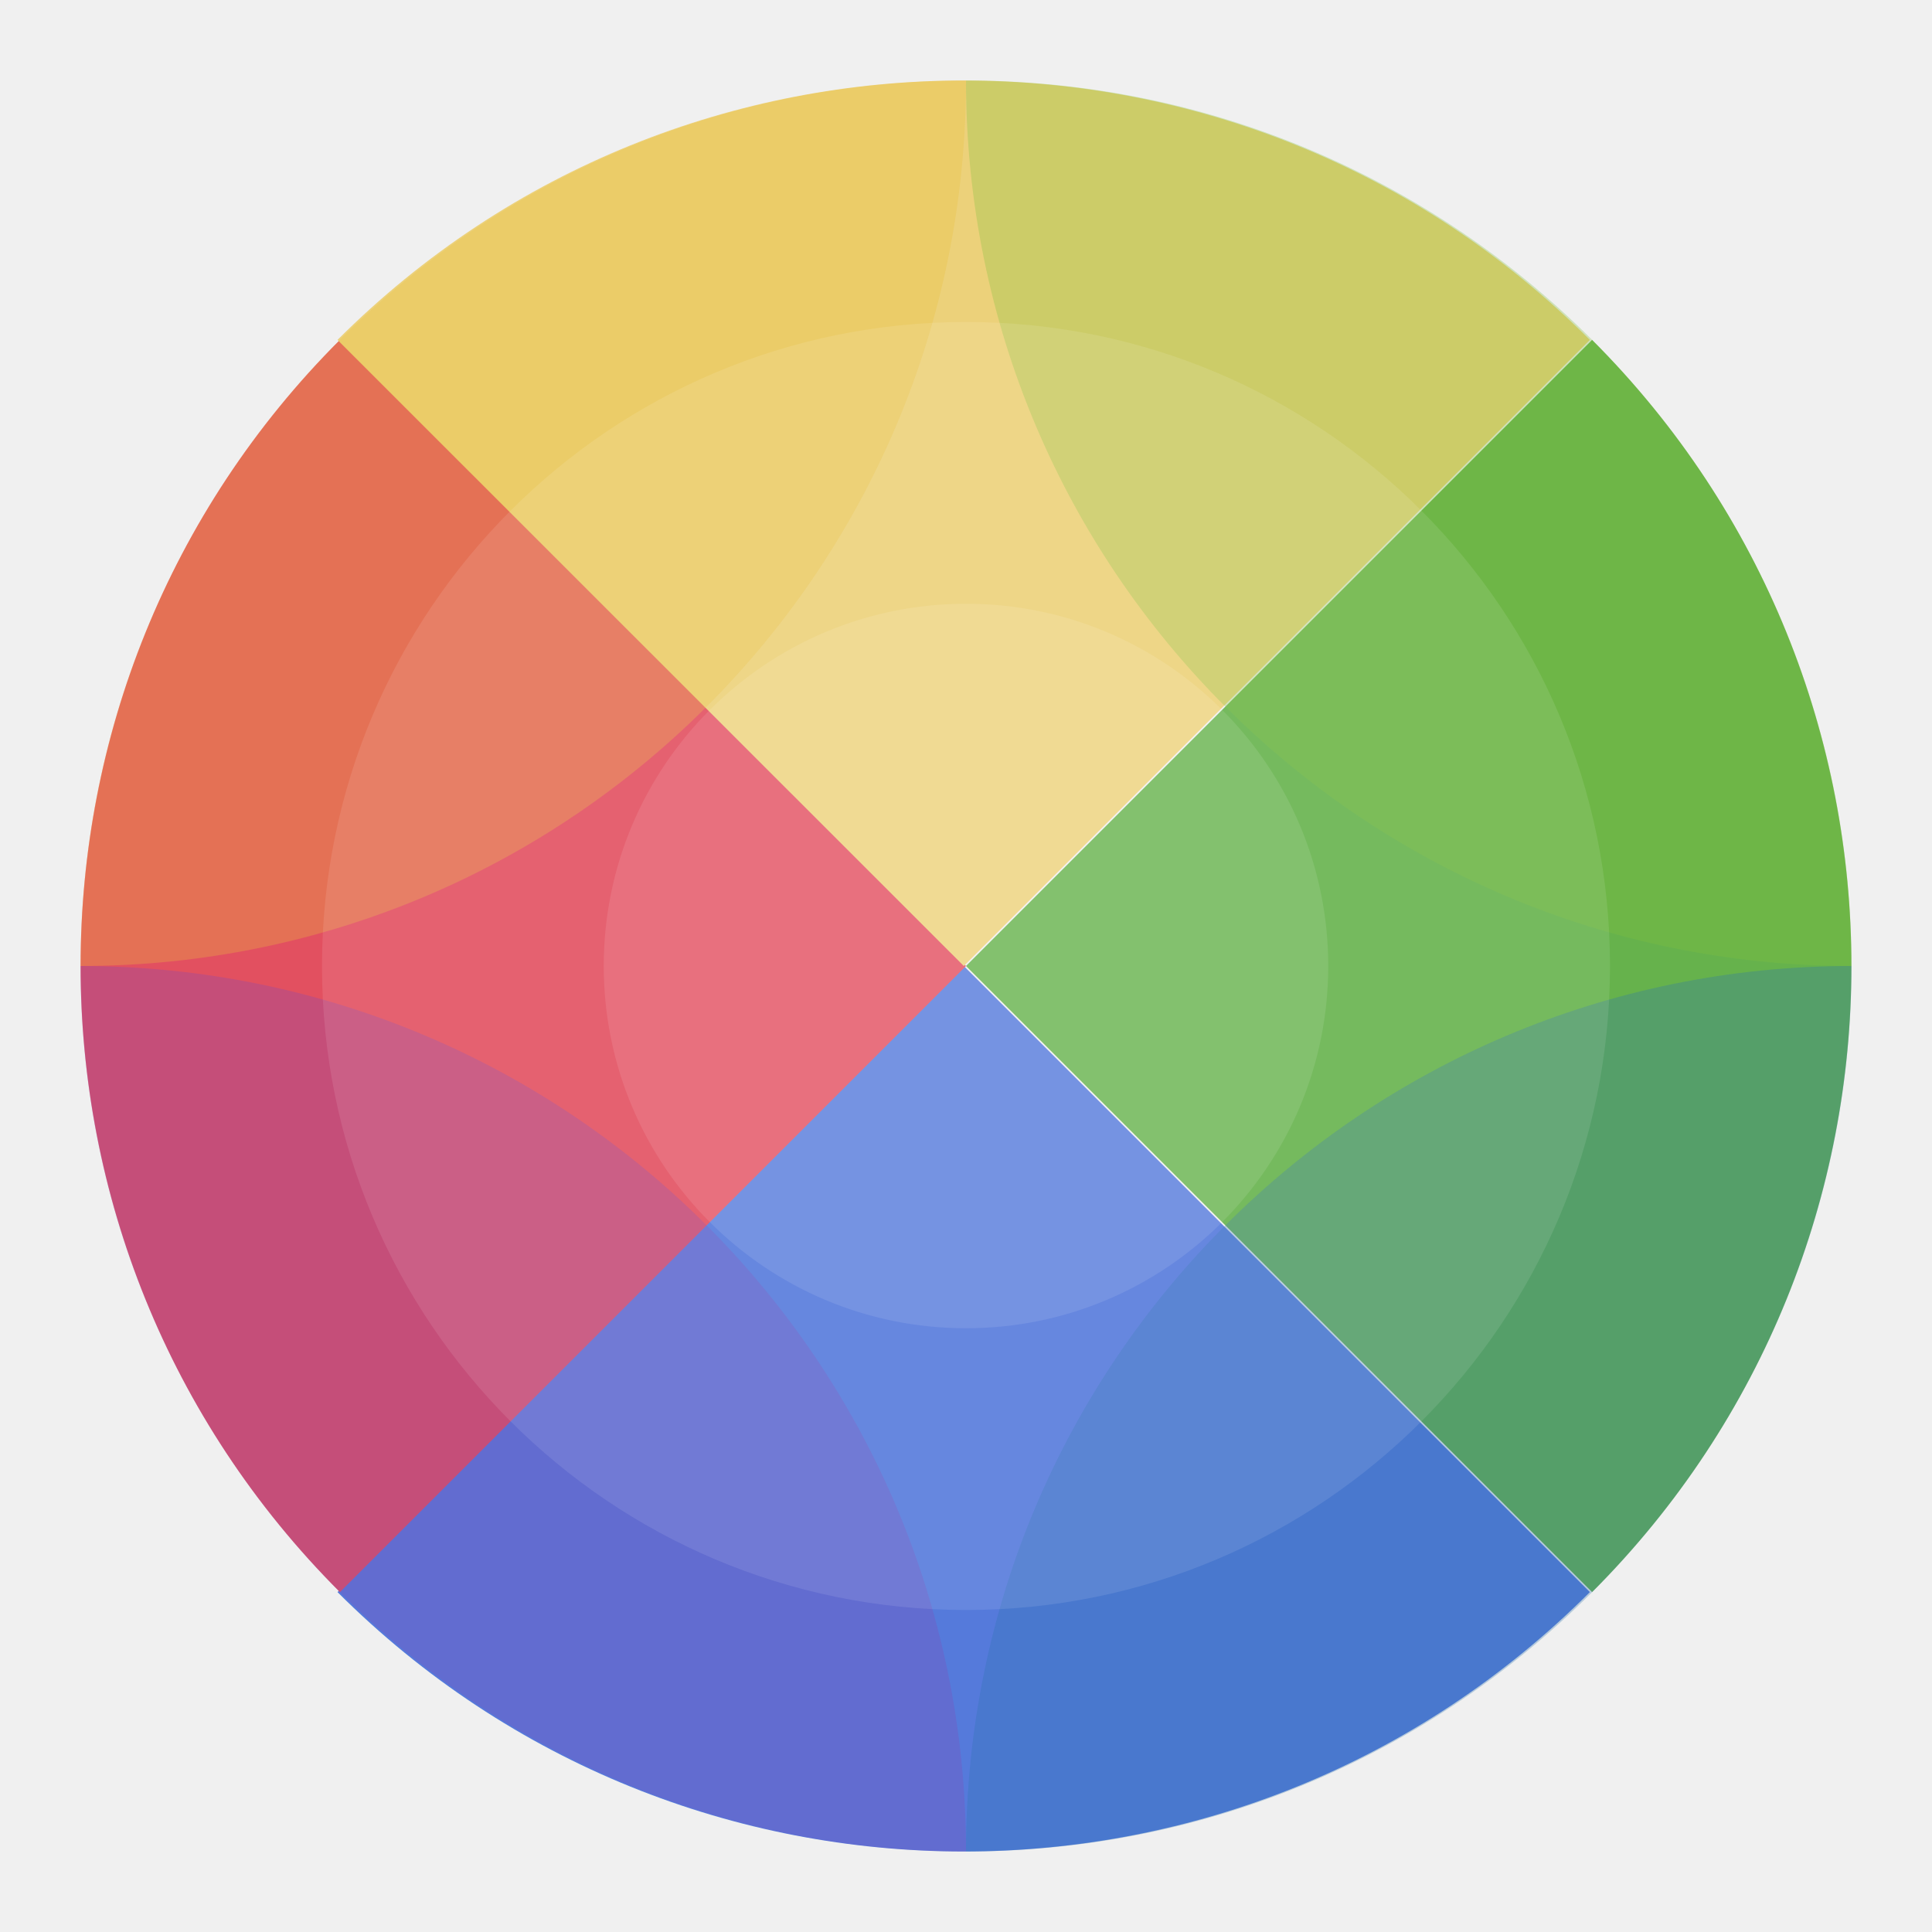
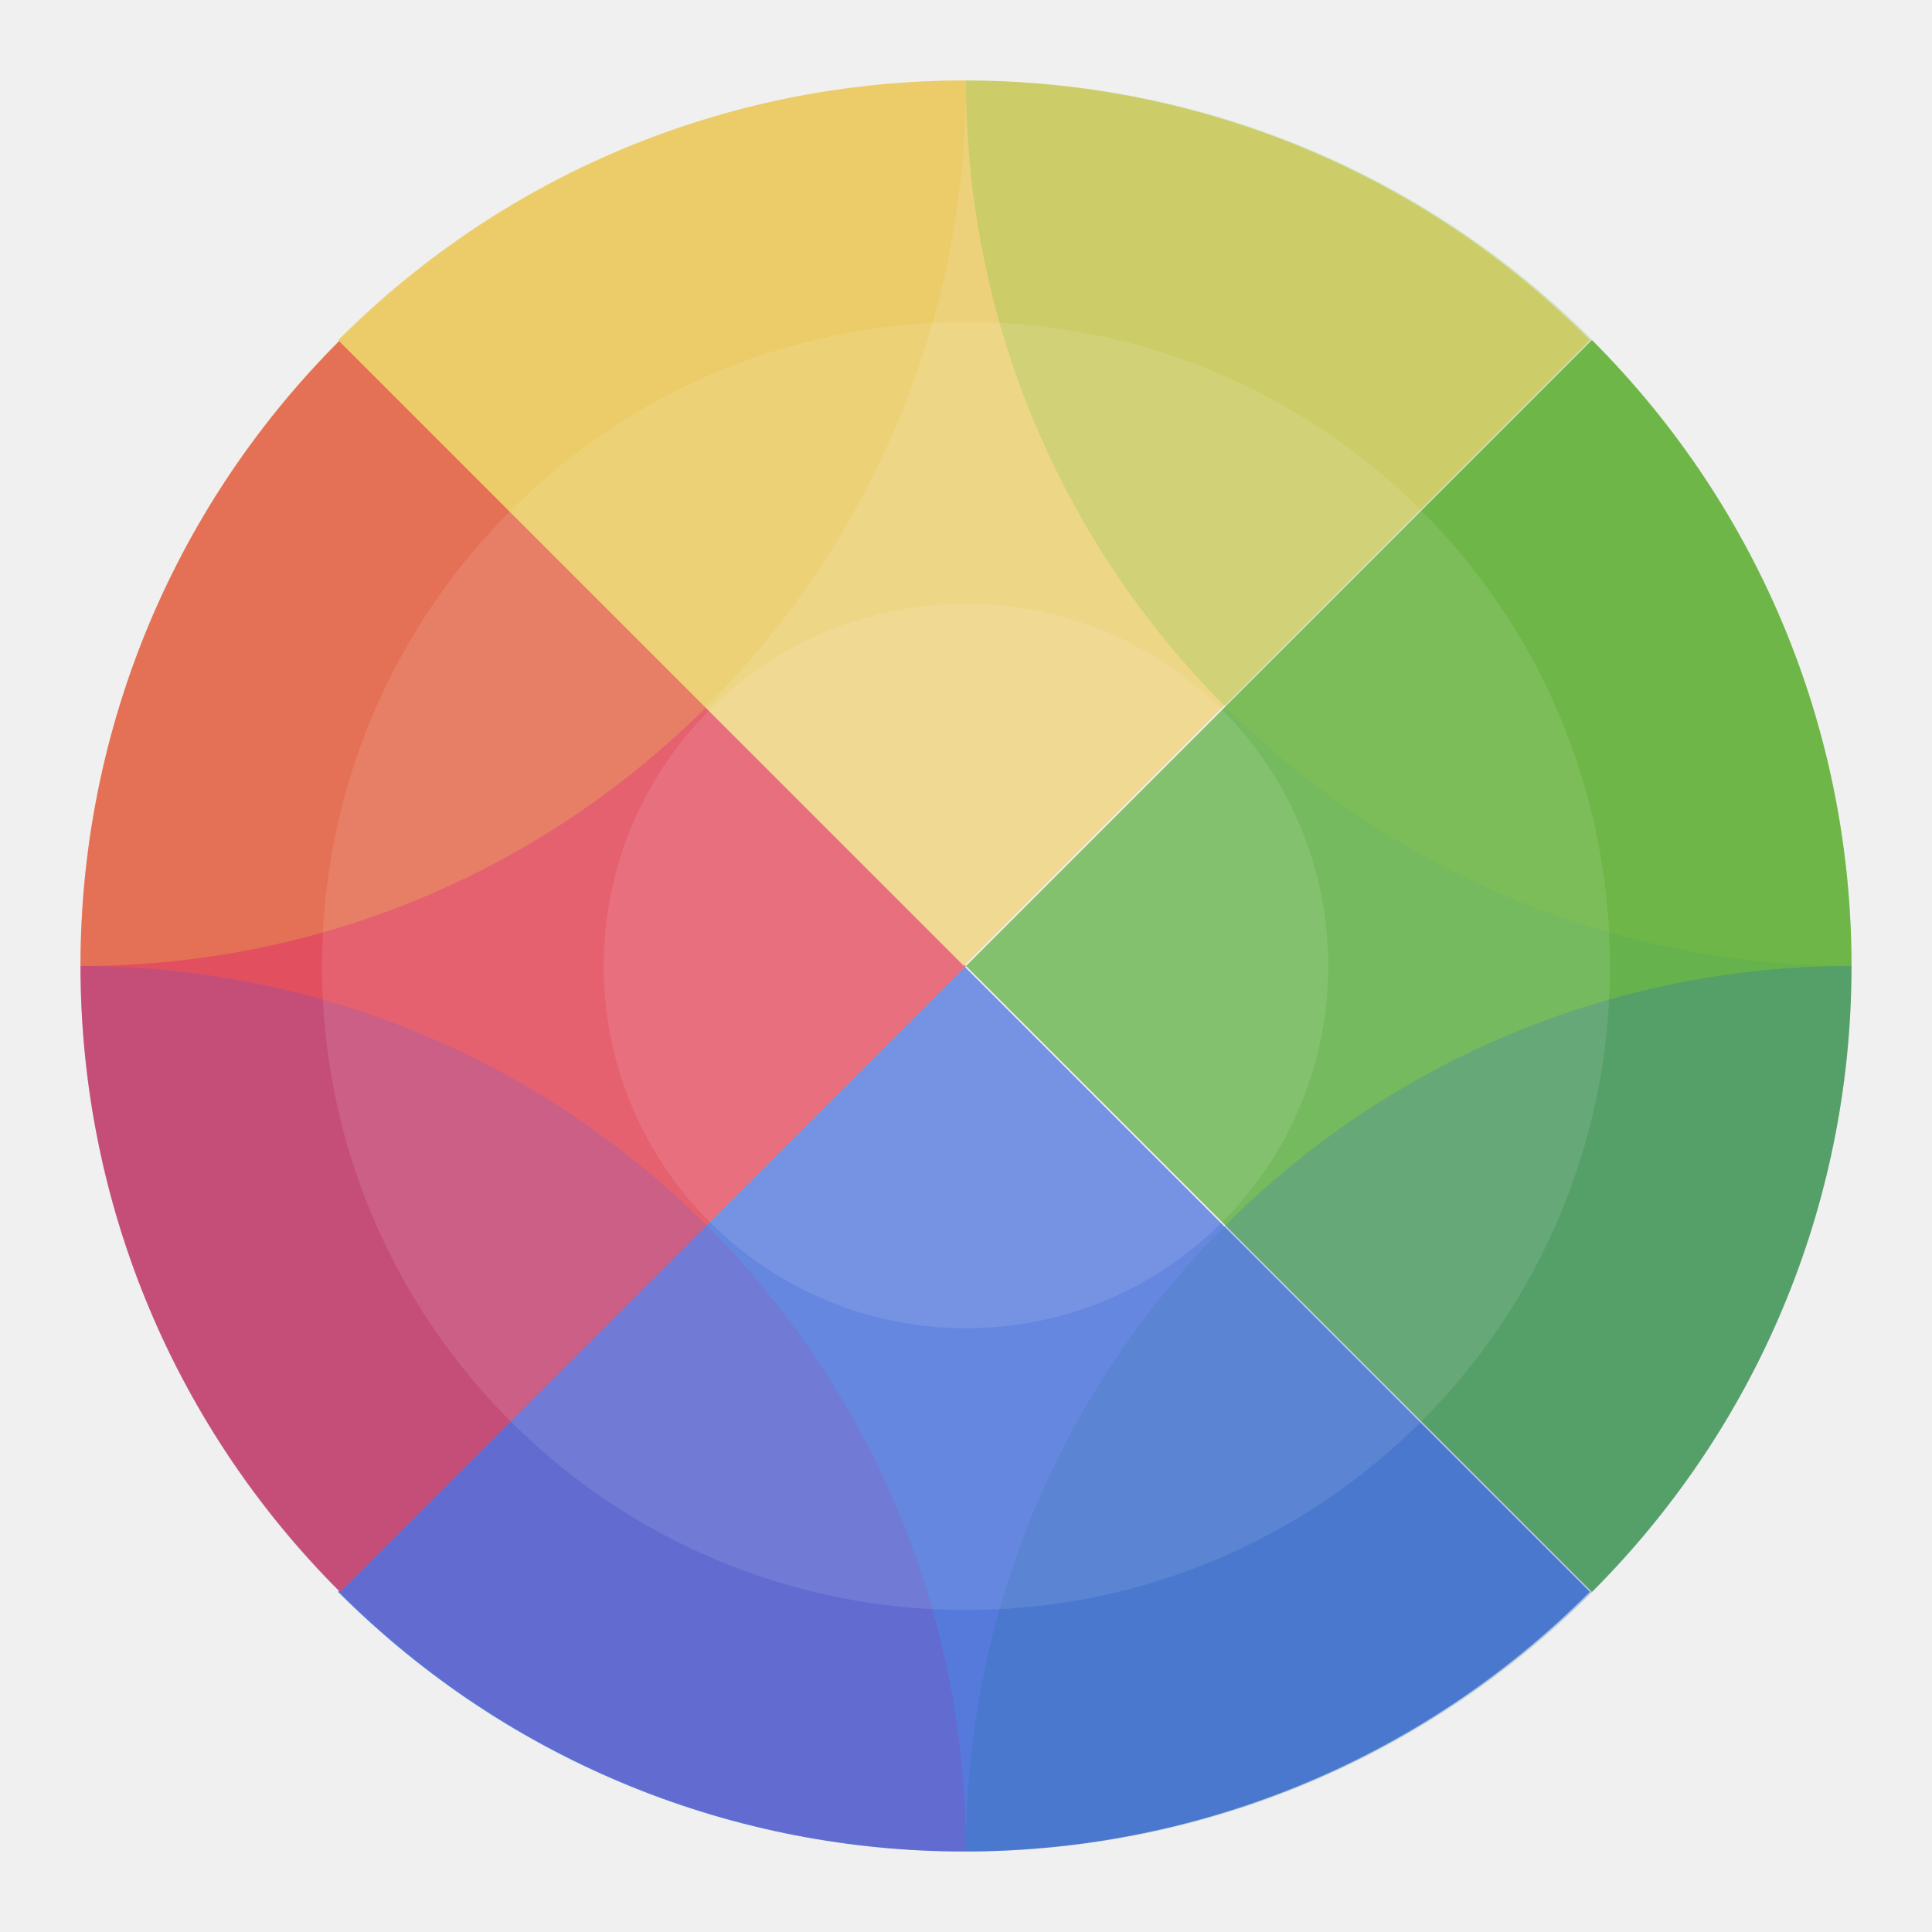
- <svg xmlns="http://www.w3.org/2000/svg" id="图层_45" data-name="图层 45" viewBox="0 0 96 96">
-   <defs>
-     <style>.cls-1{fill:#557adb;}.cls-2{fill:#e25060;}.cls-3{fill:#ecd17a;}.cls-4{fill:#66b24c;}.cls-5{fill:#7ec03e;}.cls-5,.cls-6,.cls-7,.cls-8{opacity:0.3;}.cls-6{fill:#804ab6;}.cls-7{fill:#2b72ae;}.cls-8{fill:#e8be3c;}.cls-9{opacity:0.1;}.cls-10{fill:#fff;}</style>
-   </defs>
-   <g id="_96" data-name="96">
-     <path class="cls-1" d="M16.77,79.11a44,44,0,0,0,62.23,0L47.89,48Z" />
-     <path class="cls-2" d="M16.89,16.89a44,44,0,0,0,0,62.22L48,48Z" />
-     <path class="cls-3" d="M16.77,16.89a44,44,0,0,1,62.23,0L47.89,48Z" />
-     <path class="cls-4" d="M79.11,16.89a44,44,0,0,1,0,62.22L48,48Z" />
-     <path class="cls-5" d="M48,4A44,44,0,0,0,92,48,44,44,0,0,0,48,4Z" />
-     <path class="cls-6" d="M4,48A44,44,0,0,0,48,92,44,44,0,0,0,4,48Z" />
-     <path class="cls-7" d="M92,48A44,44,0,0,0,48,92,44,44,0,0,0,92,48Z" />
-     <path class="cls-8" d="M48,4A44,44,0,0,0,4,48,44,44,0,0,0,48,4Z" />
-     <g class="cls-9">
-       <circle class="cls-10" cx="48" cy="48" r="32" />
+ <svg xmlns="http://www.w3.org/2000/svg" version="1.1" id="图层_45" x="0px" y="0px" viewBox="0 0 96 96" enable-background="new 0 0 96 96" xml:space="preserve">
+   <g id="_96">
+     <path fill="#557ADB" d="M16.8,79.1c17.2,17.2,45,17.2,62.2,0c0,0,0,0,0,0L47.9,48L16.8,79.1z" />
+     <path fill="#E25060" d="M16.9,16.9c-17.2,17.2-17.2,45,0,62.2L48,48L16.9,16.9z" />
+     <path fill="#ECD17A" d="M16.8,16.9C34-0.3,61.8-0.3,79,16.9c0,0,0,0,0,0L47.9,48L16.8,16.9z" />
+     <path fill="#66B24C" d="M79.1,16.9c17.2,17.2,17.2,45,0,62.2L48,48L79.1,16.9z" />
+     <path opacity="0.3" fill="#7EC03E" enable-background="new    " d="M48,4c0,24.3,19.7,44,44,44C92,23.7,72.3,4,48,4z" />
+     <path opacity="0.3" fill="#804AB6" enable-background="new    " d="M4,48c0,24.3,19.7,44,44,44C48,67.7,28.3,48,4,48z" />
+     <path opacity="0.3" fill="#2B72AE" enable-background="new    " d="M92,48c-24.3,0-44,19.7-44,44C72.3,92,92,72.3,92,48z" />
+     <path opacity="0.3" fill="#E8BE3C" enable-background="new    " d="M48,4C23.7,4,4,23.7,4,48C28.3,48,48,28.3,48,4z" />
+     <g opacity="0.1">
+       <circle fill="#FFFFFF" cx="48" cy="48" r="32" />
    </g>
-     <g class="cls-9">
-       <circle class="cls-10" cx="48" cy="48" r="18" />
+     <g opacity="0.1">
+       <circle fill="#FFFFFF" cx="48" cy="48" r="18" />
    </g>
  </g>
</svg>
